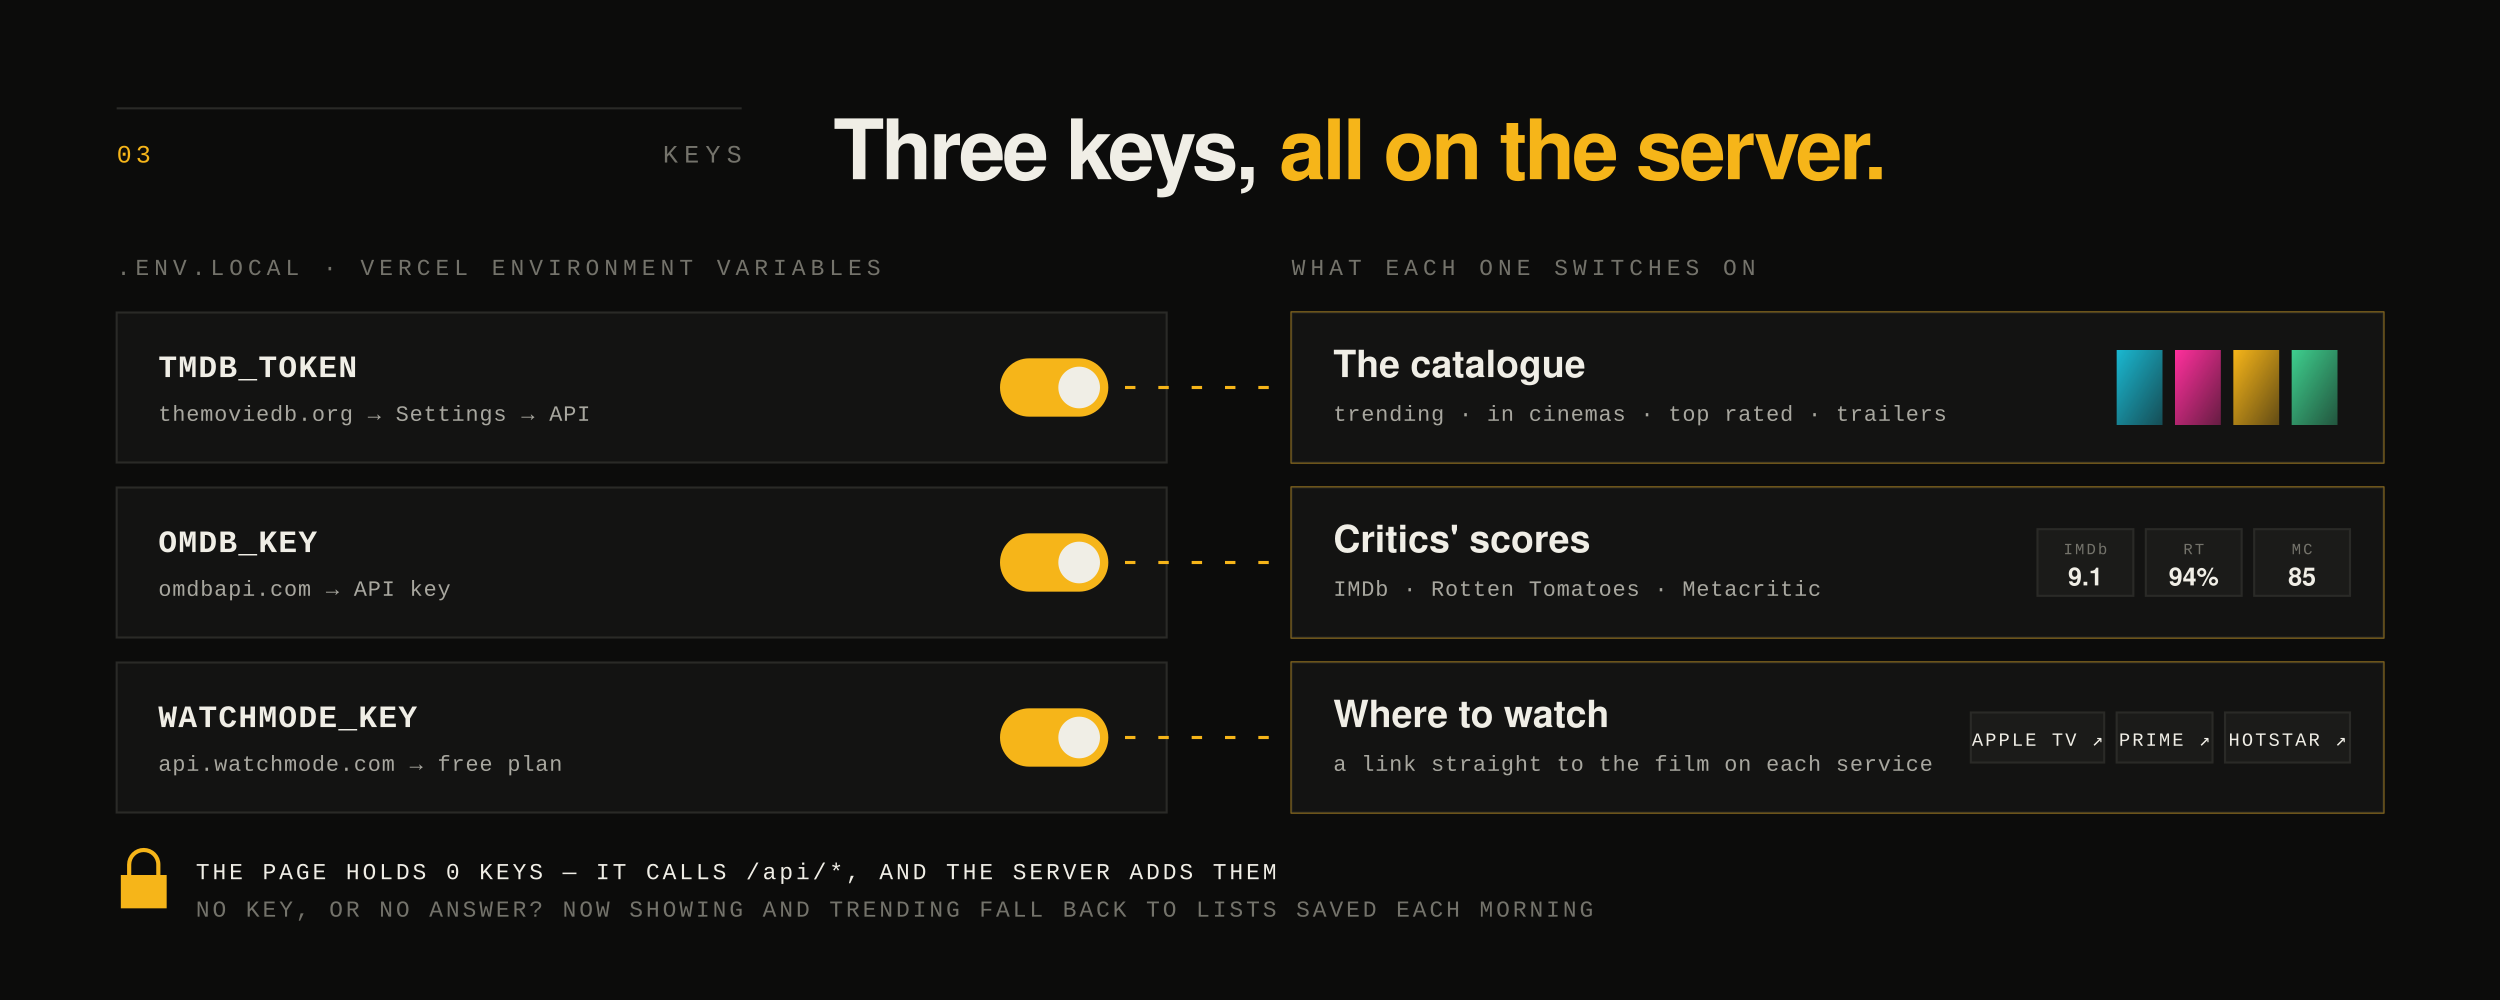
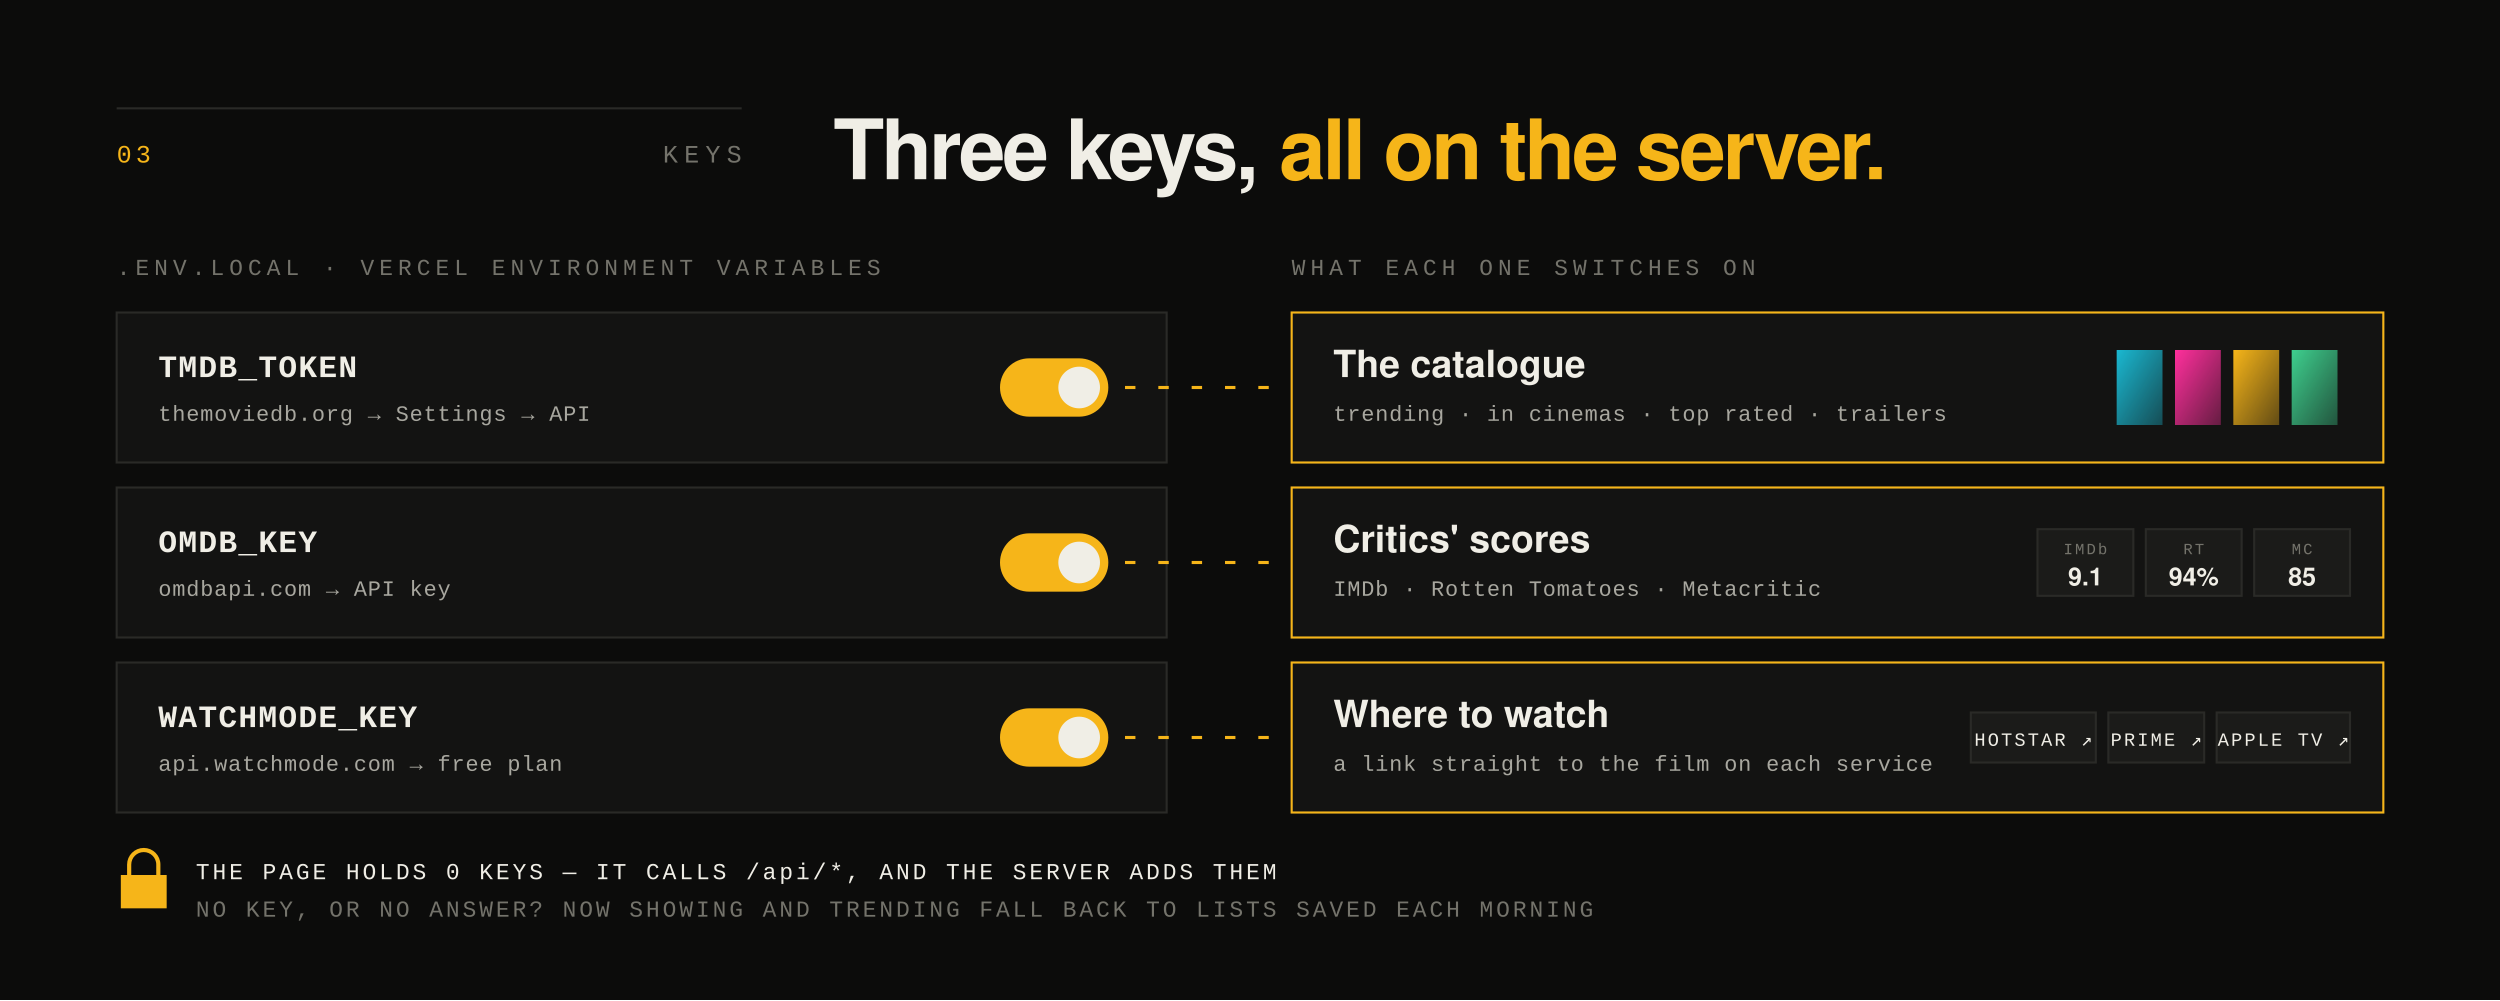
<svg xmlns="http://www.w3.org/2000/svg" width="1200" height="480" viewBox="0 0 1200 480" role="img" aria-labelledby="title desc">
  <defs>
    <linearGradient id="t0" x1="0" y1="0" x2="1" y2="1">
      <stop offset="0" stop-color="#2f96bc" />
      <stop offset="1" stop-color="#2f96bc" stop-opacity=".35" />
    </linearGradient>
    <linearGradient id="t1" x1="0" y1="0" x2="1" y2="1">
      <stop offset="0" stop-color="#7b61ff" />
      <stop offset="1" stop-color="#7b61ff" stop-opacity=".35" />
    </linearGradient>
    <linearGradient id="t2" x1="0" y1="0" x2="1" y2="1">
      <stop offset="0" stop-color="#ff4114" />
      <stop offset="1" stop-color="#ff4114" stop-opacity=".35" />
    </linearGradient>
    <linearGradient id="t3" x1="0" y1="0" x2="1" y2="1">
      <stop offset="0" stop-color="#1ab8d1" />
      <stop offset="1" stop-color="#1ab8d1" stop-opacity=".35" />
    </linearGradient>
    <linearGradient id="t4" x1="0" y1="0" x2="1" y2="1">
      <stop offset="0" stop-color="#ff2f9c" />
      <stop offset="1" stop-color="#ff2f9c" stop-opacity=".35" />
    </linearGradient>
    <linearGradient id="t5" x1="0" y1="0" x2="1" y2="1">
      <stop offset="0" stop-color="#f6b519" />
      <stop offset="1" stop-color="#f6b519" stop-opacity=".35" />
    </linearGradient>
    <linearGradient id="t6" x1="0" y1="0" x2="1" y2="1">
      <stop offset="0" stop-color="#3ecf8e" />
      <stop offset="1" stop-color="#3ecf8e" stop-opacity=".35" />
    </linearGradient>
    <linearGradient id="t7" x1="0" y1="0" x2="1" y2="1">
      <stop offset="0" stop-color="#4356c8" />
      <stop offset="1" stop-color="#4356c8" stop-opacity=".35" />
    </linearGradient>
    <linearGradient id="t8" x1="0" y1="0" x2="1" y2="1">
      <stop offset="0" stop-color="#e5231b" />
      <stop offset="1" stop-color="#e5231b" stop-opacity=".35" />
    </linearGradient>
    <linearGradient id="t9" x1="0" y1="0" x2="1" y2="1">
      <stop offset="0" stop-color="#00c8ff" />
      <stop offset="1" stop-color="#00c8ff" stop-opacity=".35" />
    </linearGradient>
  </defs>
  <style>
  .sans { font-family: ui-sans-serif, -apple-system, BlinkMacSystemFont, 'Segoe UI', Helvetica, Arial, sans-serif; }
  .mono { font-family: ui-monospace, SFMono-Regular, Menlo, Consolas, 'Liberation Mono', monospace; }
  @media (prefers-reduced-motion: reduce) {
    * { animation: none !important; }
    .pulse-dot { display: none; }
  }
  .flow { stroke-dasharray: 5 11; animation: flow 1.1s linear infinite; }
  @keyframes flow { to { stroke-dashoffset: -16; } }
  .appear { animation: appear .9s cubic-bezier(.16,1,.3,1) both; }
  @keyframes appear { from { opacity: 0; transform: translateY(10px); } to { opacity: 1; transform: none; } }
  .track0 { fill: #f6b519; animation: track0 9s ease-in-out infinite; }
  @keyframes track0 { 0%, 10% { fill: #2a2a27; } 13%, 84% { fill: #f6b519; } 90%, 100% { fill: #2a2a27; } }
  .knob0 { transform: translateX(24px); animation: knob0 9s cubic-bezier(.65,0,.35,1) infinite; }
  @keyframes knob0 { 0%, 10% { transform: translateX(0px); } 13%, 84% { transform: translateX(24px); } 90%, 100% { transform: translateX(0px); } }
  .lit0 { opacity: 1; animation: lit0 9s ease-in-out infinite; }
  @keyframes lit0 { 0%, 10% { opacity: 0; } 13%, 84% { opacity: 1; } 90%, 100% { opacity: 0; } }
  .card0 { opacity: 1; animation: card0 9s ease-in-out infinite; }
  @keyframes card0 { 0%, 10% { opacity: .28; } 13%, 84% { opacity: 1; } 90%, 100% { opacity: .28; } }
  .track1 { fill: #f6b519; animation: track1 9s ease-in-out infinite; }
  @keyframes track1 { 0%, 22.22% { fill: #2a2a27; } 25.22%, 84% { fill: #f6b519; } 90%, 100% { fill: #2a2a27; } }
  .knob1 { transform: translateX(24px); animation: knob1 9s cubic-bezier(.65,0,.35,1) infinite; }
  @keyframes knob1 { 0%, 22.22% { transform: translateX(0px); } 25.22%, 84% { transform: translateX(24px); } 90%, 100% { transform: translateX(0px); } }
  .lit1 { opacity: 1; animation: lit1 9s ease-in-out infinite; }
  @keyframes lit1 { 0%, 22.22% { opacity: 0; } 25.22%, 84% { opacity: 1; } 90%, 100% { opacity: 0; } }
  .card1 { opacity: 1; animation: card1 9s ease-in-out infinite; }
  @keyframes card1 { 0%, 22.22% { opacity: .28; } 25.22%, 84% { opacity: 1; } 90%, 100% { opacity: .28; } }
  .track2 { fill: #f6b519; animation: track2 9s ease-in-out infinite; }
  @keyframes track2 { 0%, 34.44% { fill: #2a2a27; } 37.44%, 84% { fill: #f6b519; } 90%, 100% { fill: #2a2a27; } }
  .knob2 { transform: translateX(24px); animation: knob2 9s cubic-bezier(.65,0,.35,1) infinite; }
  @keyframes knob2 { 0%, 34.44% { transform: translateX(0px); } 37.44%, 84% { transform: translateX(24px); } 90%, 100% { transform: translateX(0px); } }
  .lit2 { opacity: 1; animation: lit2 9s ease-in-out infinite; }
  @keyframes lit2 { 0%, 34.44% { opacity: 0; } 37.44%, 84% { opacity: 1; } 90%, 100% { opacity: 0; } }
  .card2 { opacity: 1; animation: card2 9s ease-in-out infinite; }
  @keyframes card2 { 0%, 34.44% { opacity: .28; } 37.44%, 84% { opacity: 1; } 90%, 100% { opacity: .28; } }
</style>
  <rect width="1200" height="480" fill="#0c0c0b" />
  <line x1="56" y1="52" x2="356" y2="52" stroke="#2a2a27" />
  <text class="mono" x="56" y="78" font-size="12" letter-spacing="2" fill="#f6b519">03</text>
  <text class="mono" x="356" y="78" font-size="12" letter-spacing="3" text-anchor="end" fill="#74736b">KEYS</text>
  <text class="sans" x="400" y="86" font-size="40" font-weight="800" letter-spacing="-1.4" fill="#f0eee6">Three keys, <tspan fill="#f6b519">all on the server.</tspan>
  </text>
  <text class="mono" x="56" y="132" font-size="11" letter-spacing="2.4" fill="#74736b">.ENV.LOCAL · VERCEL ENVIRONMENT VARIABLES</text>
  <text class="mono" x="620" y="132" font-size="11" letter-spacing="2.4" fill="#74736b">WHAT EACH ONE SWITCHES ON</text>
  <rect x="56" y="150" width="504" height="72" fill="#131312" stroke="#2a2a27" />
  <text class="mono" x="76" y="181" font-size="15" font-weight="700" letter-spacing="0.6" fill="#f0eee6">TMDB_TOKEN</text>
  <text class="mono" x="76" y="202" font-size="10.5" letter-spacing="0.4" fill="#a8a79f">themoviedb.org → Settings → API</text>
  <rect class="track0" x="480" y="172" width="52" height="28" rx="14" />
  <circle class="knob0" cx="494" cy="186" r="10" fill="#f0eee6" />
-   <g class="lit0">
-     <path d="M540 186 H620" fill="none" stroke="#f6b519" stroke-width="1.5" class="flow" />
-     <rect x="620" y="150" width="524" height="72" fill="none" stroke="#f6b519" />
-   </g>
+   <path class="lit0 flow" d="M540 186 H620" fill="none" stroke="#f6b519" stroke-width="1.5" />
  <g class="card0">
    <rect x="620" y="150" width="524" height="72" fill="#131312" stroke="#2a2a27" stroke-opacity=".6" />
    <text class="sans" x="640" y="181" font-size="18" font-weight="700" fill="#f0eee6">The catalogue</text>
    <text class="mono" x="640" y="202" font-size="10.5" letter-spacing="0.4" fill="#a8a79f">trending · in cinemas · top rated · trailers</text>
    <rect x="1016" y="168" width="22" height="36" fill="url(#t3)" />
    <rect x="1044" y="168" width="22" height="36" fill="url(#t4)" />
    <rect x="1072" y="168" width="22" height="36" fill="url(#t5)" />
    <rect x="1100" y="168" width="22" height="36" fill="url(#t6)" />
  </g>
+   <rect class="lit0" x="620" y="150" width="524" height="72" fill="none" stroke="#f6b519" />
  <rect x="56" y="234" width="504" height="72" fill="#131312" stroke="#2a2a27" />
  <text class="mono" x="76" y="265" font-size="15" font-weight="700" letter-spacing="0.6" fill="#f0eee6">OMDB_KEY</text>
  <text class="mono" x="76" y="286" font-size="10.5" letter-spacing="0.4" fill="#a8a79f">omdbapi.com → API key</text>
  <rect class="track1" x="480" y="256" width="52" height="28" rx="14" />
  <circle class="knob1" cx="494" cy="270" r="10" fill="#f0eee6" />
-   <g class="lit1">
-     <path d="M540 270 H620" fill="none" stroke="#f6b519" stroke-width="1.5" class="flow" />
-     <rect x="620" y="234" width="524" height="72" fill="none" stroke="#f6b519" />
-   </g>
+   <path class="lit1 flow" d="M540 270 H620" fill="none" stroke="#f6b519" stroke-width="1.5" />
  <g class="card1">
    <rect x="620" y="234" width="524" height="72" fill="#131312" stroke="#2a2a27" stroke-opacity=".6" />
    <text class="sans" x="640" y="265" font-size="18" font-weight="700" fill="#f0eee6">Critics' scores</text>
    <text class="mono" x="640" y="286" font-size="10.5" letter-spacing="0.4" fill="#a8a79f">IMDb · Rotten Tomatoes · Metacritic</text>
    <rect x="978" y="254" width="46" height="32" fill="#1b1b19" stroke="#2a2a27" />
    <text class="mono" x="1001" y="266" text-anchor="middle" font-size="7.5" letter-spacing="1" fill="#74736b">IMDb</text>
    <text class="sans" x="1001" y="281" text-anchor="middle" font-size="12" font-weight="700" fill="#f0eee6">9.1</text>
    <rect x="1030" y="254" width="46" height="32" fill="#1b1b19" stroke="#2a2a27" />
    <text class="mono" x="1053" y="266" text-anchor="middle" font-size="7.5" letter-spacing="1" fill="#74736b">RT</text>
    <text class="sans" x="1053" y="281" text-anchor="middle" font-size="12" font-weight="700" fill="#f0eee6">94%</text>
    <rect x="1082" y="254" width="46" height="32" fill="#1b1b19" stroke="#2a2a27" />
    <text class="mono" x="1105" y="266" text-anchor="middle" font-size="7.5" letter-spacing="1" fill="#74736b">MC</text>
    <text class="sans" x="1105" y="281" text-anchor="middle" font-size="12" font-weight="700" fill="#f0eee6">85</text>
  </g>
+   <rect class="lit1" x="620" y="234" width="524" height="72" fill="none" stroke="#f6b519" />
  <rect x="56" y="318" width="504" height="72" fill="#131312" stroke="#2a2a27" />
  <text class="mono" x="76" y="349" font-size="15" font-weight="700" letter-spacing="0.6" fill="#f0eee6">WATCHMODE_KEY</text>
  <text class="mono" x="76" y="370" font-size="10.5" letter-spacing="0.4" fill="#a8a79f">api.watchmode.com → free plan</text>
  <rect class="track2" x="480" y="340" width="52" height="28" rx="14" />
  <circle class="knob2" cx="494" cy="354" r="10" fill="#f0eee6" />
-   <g class="lit2">
-     <path d="M540 354 H620" fill="none" stroke="#f6b519" stroke-width="1.5" class="flow" />
-     <rect x="620" y="318" width="524" height="72" fill="none" stroke="#f6b519" />
-   </g>
+   <path class="lit2 flow" d="M540 354 H620" fill="none" stroke="#f6b519" stroke-width="1.5" />
  <g class="card2">
    <rect x="620" y="318" width="524" height="72" fill="#131312" stroke="#2a2a27" stroke-opacity=".6" />
    <text class="sans" x="640" y="349" font-size="18" font-weight="700" fill="#f0eee6">Where to watch</text>
    <text class="mono" x="640" y="370" font-size="10.5" letter-spacing="0.4" fill="#a8a79f">a link straight to the film on each service</text>
-     <rect x="1068" y="342" width="60" height="24" fill="#1b1b19" stroke="#2a2a27" />
-     <text class="mono" x="1098" y="358" text-anchor="middle" font-size="9" letter-spacing="1" fill="#f0eee6">HOTSTAR ↗</text>
-     <rect x="1016" y="342" width="46" height="24" fill="#1b1b19" stroke="#2a2a27" />
-     <text class="mono" x="1039" y="358" text-anchor="middle" font-size="9" letter-spacing="1" fill="#f0eee6">PRIME ↗</text>
-     <rect x="946" y="342" width="64" height="24" fill="#1b1b19" stroke="#2a2a27" />
-     <text class="mono" x="978" y="358" text-anchor="middle" font-size="9" letter-spacing="1" fill="#f0eee6">APPLE TV ↗</text>
+     <rect x="1064" y="342" width="64" height="24" fill="#1b1b19" stroke="#2a2a27" />
+     <text class="mono" x="1096" y="358" text-anchor="middle" font-size="9" letter-spacing="1" fill="#f0eee6">APPLE TV ↗</text>
+     <rect x="1012" y="342" width="46" height="24" fill="#1b1b19" stroke="#2a2a27" />
+     <text class="mono" x="1035" y="358" text-anchor="middle" font-size="9" letter-spacing="1" fill="#f0eee6">PRIME ↗</text>
+     <rect x="946" y="342" width="60" height="24" fill="#1b1b19" stroke="#2a2a27" />
+     <text class="mono" x="976" y="358" text-anchor="middle" font-size="9" letter-spacing="1" fill="#f0eee6">HOTSTAR ↗</text>
  </g>
+   <rect class="lit2" x="620" y="318" width="524" height="72" fill="none" stroke="#f6b519" />
  <g transform="translate(56 408)">
    <path d="M6 12v-5a7 7 0 0 1 14 0v5" fill="none" stroke="#f6b519" stroke-width="2" />
    <rect x="2" y="12" width="22" height="16" fill="#f6b519" />
  </g>
  <text class="mono" x="94" y="422" font-size="11" letter-spacing="1.4" fill="#f0eee6">THE PAGE HOLDS 0 KEYS — IT CALLS /api/*, AND THE SERVER ADDS THEM</text>
  <text class="mono" x="94" y="440" font-size="11" letter-spacing="1.4" fill="#74736b">NO KEY, OR NO ANSWER? NOW SHOWING AND TRENDING FALL BACK TO LISTS SAVED EACH MORNING</text>
</svg>
